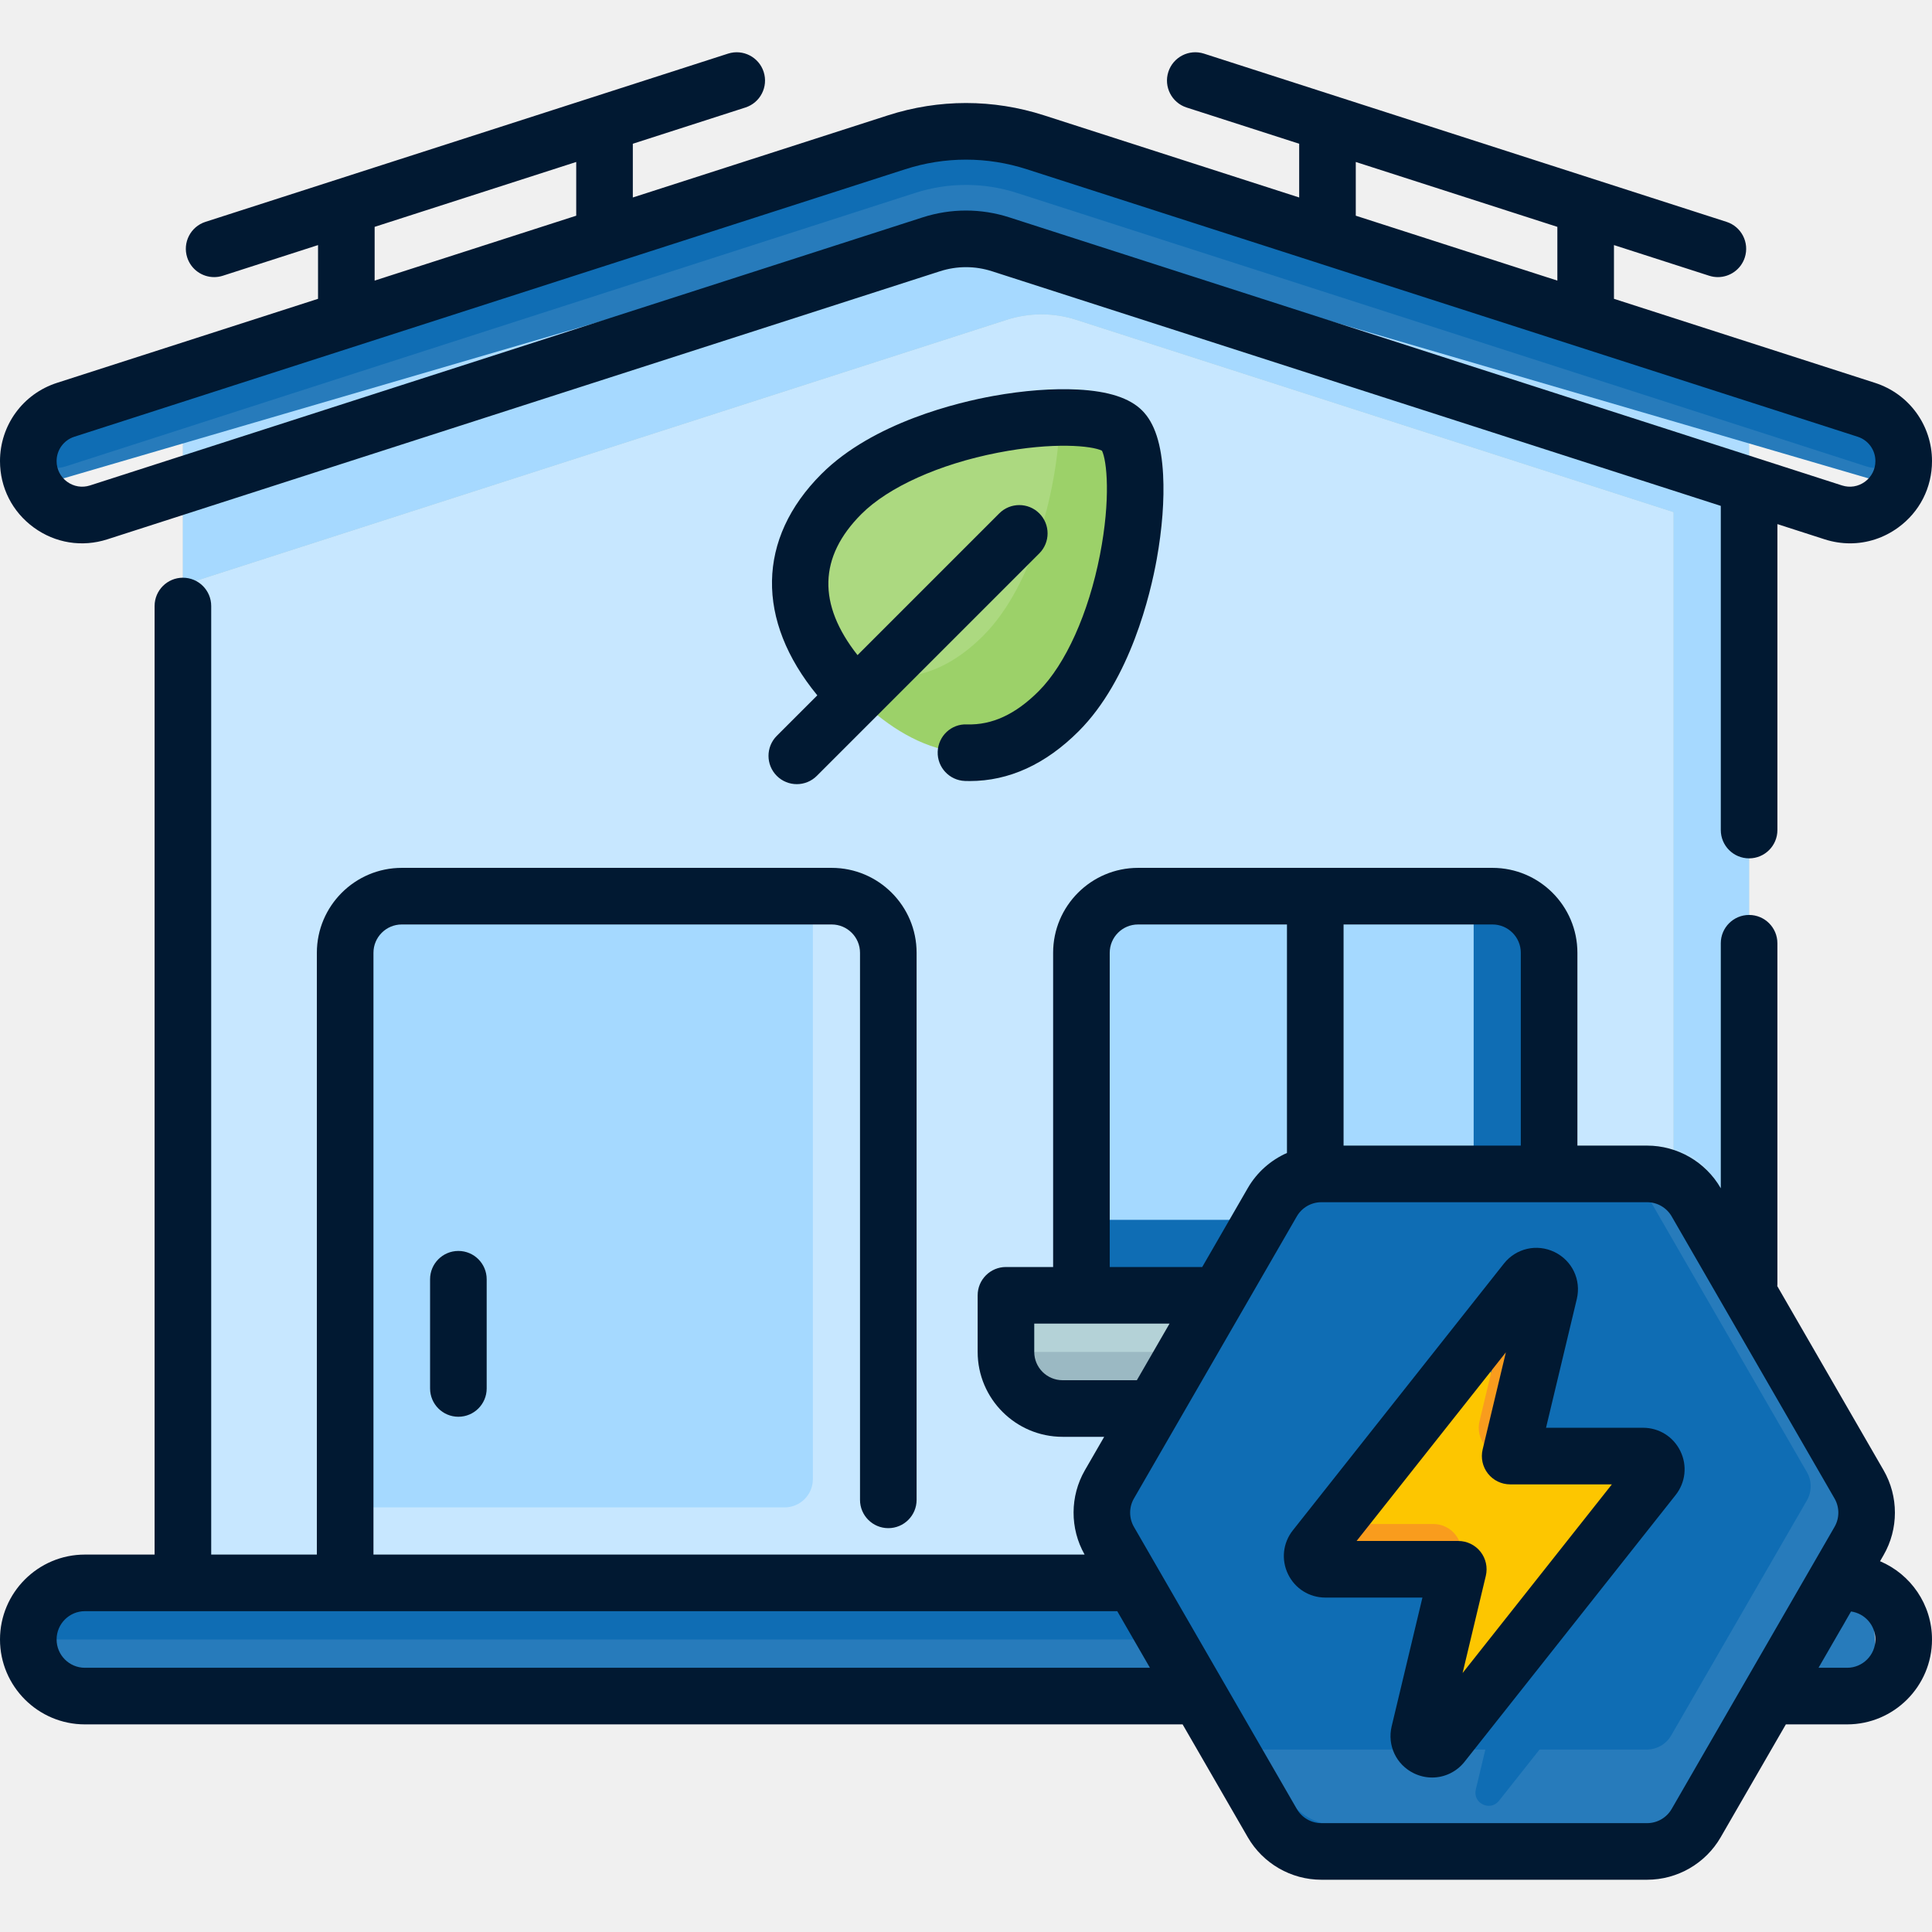
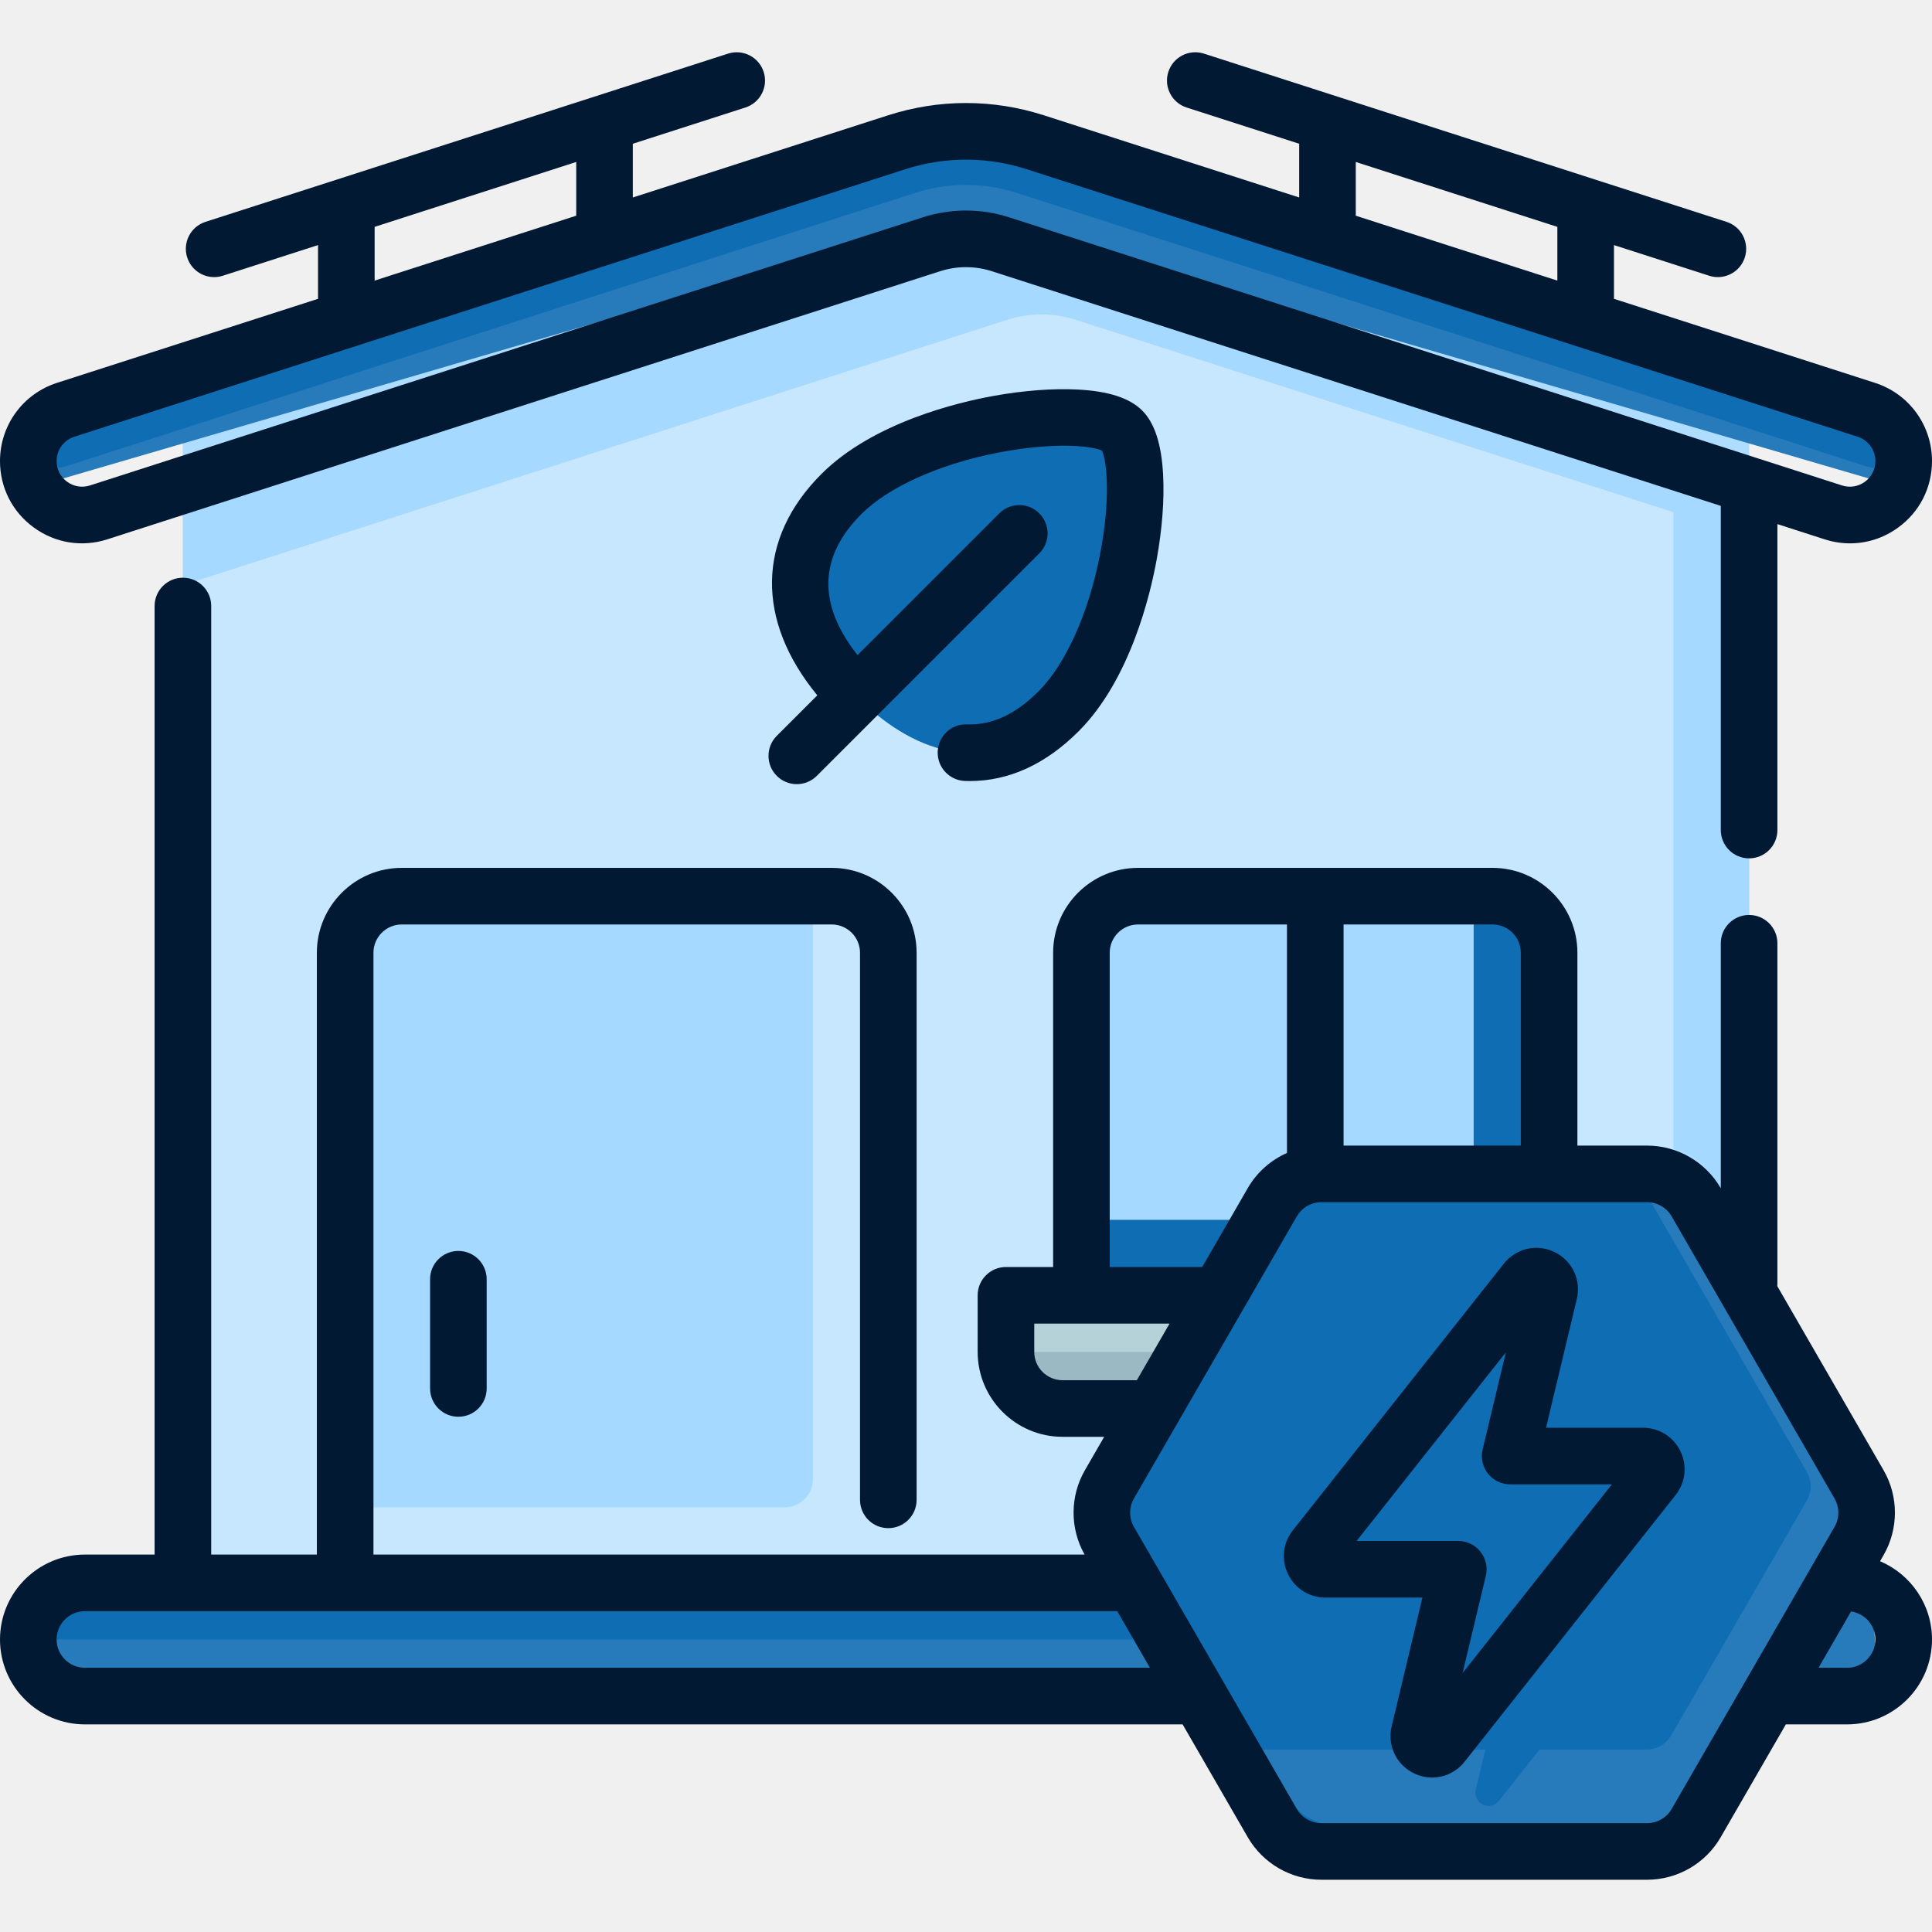
<svg xmlns="http://www.w3.org/2000/svg" width="242" height="242" viewBox="0 0 242 242" fill="none">
  <g clip-path="url(#clip0_1135_3181)">
    <path d="M126.108 35.331L22.91 73.28V198.269L215.337 202.995L213.449 61.212L134.798 35.331C131.973 34.421 128.934 34.421 126.108 35.331Z" fill="#C7E7FF" />
    <path d="M121.32 26.566L22.91 54.946V73.278L126.108 40.056C128.933 39.147 131.973 39.147 134.798 40.056L209.636 64.149V202.994L219.089 198.268V54.946L121.32 26.566Z" fill="#B4D2D7" />
    <path d="M121.32 26.566L22.91 54.946V73.278L126.108 40.056C128.933 39.147 131.973 39.147 134.798 40.056L209.636 64.149V202.994L219.089 198.268V54.946L121.32 26.566Z" fill="#A6D9FF" />
    <path d="M101.819 112.252H50.328C46.413 112.252 43.238 115.426 43.238 119.342V188.815L106.546 193.541L101.819 112.252Z" fill="#A5D9FF" />
    <path d="M104.183 112.252H101.82V185.27C101.82 187.228 100.233 188.815 98.275 188.815H43.238V198.268L77.255 202.994L111.272 198.268V119.342C111.273 115.426 108.099 112.252 104.183 112.252Z" fill="#C7E7FF" />
    <path d="M233.776 51.331L129.692 17.823C124.041 16.004 117.962 16.004 112.311 17.823L8.227 51.331C5.95 52.064 4.272 53.93 3.733 56.185C3.144 59.542 6.267 60.47 8.178 59.854L119.916 27.191C120.622 26.964 121.382 26.964 122.088 27.191L233.826 59.854C235.737 60.47 237.748 59.625 238.271 56.185C237.732 53.93 236.054 52.065 233.776 51.331Z" fill="#0F6DB4" />
    <path d="M233.826 58.437L127.358 24.161C123.225 22.831 118.779 22.831 114.646 24.161L8.178 58.437C6.267 59.052 4.324 57.961 3.733 56.185C3.612 56.692 3.547 57.218 3.547 57.755C3.547 62.332 8.007 65.582 12.364 64.179L116.657 30.604C119.482 29.694 122.522 29.694 125.348 30.604L229.641 64.179C233.998 65.582 238.458 62.332 238.458 57.755C238.458 57.218 238.393 56.691 238.272 56.185C237.68 57.961 235.737 59.052 233.826 58.437Z" fill="white" fill-opacity="0.1" />
    <path d="M235.383 213.875L234.391 198.041H10.958C6.994 198.041 3.781 203.424 3.781 210.063L235.383 213.875Z" fill="#0F6DB4" />
    <path d="M231.367 198.269V201.813C231.367 203.771 229.78 205.358 227.822 205.358H3.547C3.547 209.274 6.721 212.448 10.637 212.448H231.367C235.283 212.448 238.457 209.274 238.457 205.358C238.457 201.443 235.283 198.269 231.367 198.269Z" fill="white" fill-opacity="0.1" />
    <path d="M184.589 112.252H142.551C138.635 112.252 135.461 115.426 135.461 119.342V152.795L186.827 157.032C188.785 157.032 190.372 155.445 190.372 153.487L184.589 112.252Z" fill="#A5D9FF" />
    <path d="M186.952 112.252H184.589V149.251C184.589 151.208 183.002 152.795 181.044 152.795H135.461V162.249L169.409 168.419C169.405 168.351 194.042 162.249 194.042 162.249V119.342C194.042 115.426 190.868 112.252 186.952 112.252Z" fill="#0F6DB4" />
    <path d="M200.715 169.34L196.405 162.25H126.008V169.34L197.17 172.885C199.128 172.885 200.715 171.298 200.715 169.34Z" fill="#B4D2D7" />
    <path d="M203.495 162.25H196.405V165.795C196.405 167.753 194.818 169.34 192.86 169.34H126.008C126.008 173.255 129.182 176.43 133.098 176.43H196.405C200.321 176.43 203.495 173.255 203.495 169.34V162.25Z" fill="#9BB9C3" />
-     <path d="M127.684 83.786C134.029 77.441 138.329 61.599 132.742 52.299C124.344 52.419 111.749 55.536 105.404 61.88C98.431 68.853 99.349 76.055 103.055 81.985C109.323 89.099 120.711 90.758 127.684 83.786Z" fill="#ACD980" />
-     <path d="M140.563 53.925C139.431 52.792 136.506 52.244 132.737 52.298C132.617 60.695 129.501 73.291 123.156 79.635C116.183 86.608 108.981 85.69 103.051 81.984C104.231 83.873 105.692 85.633 107.273 87.215C113.822 93.764 123.416 98.282 132.609 89.089C141.801 79.896 144.218 57.58 140.563 53.925Z" fill="#9CD169" />
+     <path d="M127.684 83.786C134.029 77.441 138.329 61.599 132.742 52.299C124.344 52.419 111.749 55.536 105.404 61.88C98.431 68.853 99.349 76.055 103.055 81.985C109.323 89.099 120.711 90.758 127.684 83.786Z" fill="#0F6DB4" />
+     <path d="M140.563 53.925C139.431 52.792 136.506 52.244 132.737 52.298C132.617 60.695 129.501 73.291 123.156 79.635C116.183 86.608 108.981 85.69 103.051 81.984C104.231 83.873 105.692 85.633 107.273 87.215C113.822 93.764 123.416 98.282 132.609 89.089C141.801 79.896 144.218 57.58 140.563 53.925Z" fill="#0F6DB4" />
    <path d="M212.782 232.235L234.785 195.093C235.482 193.911 235.517 192.434 234.878 191.22L205.464 146.076L168.087 145.185C165.416 145.122 162.913 146.539 161.521 148.903L139.087 187C137.694 189.364 137.624 192.316 138.902 194.745L156.053 227.327L209.499 234.094C210.834 234.126 212.085 233.417 212.782 232.235Z" fill="#0F6DB4" />
    <path d="M234.759 182.623L214.354 147.279C213.087 145.086 210.747 143.734 208.214 143.734H202.854L226.33 184.395C226.963 185.492 226.963 186.843 226.33 187.94L209.335 217.375C208.702 218.472 207.532 219.148 206.265 219.148H157.852L161.263 225.056C162.529 227.249 164.87 228.601 167.403 228.601H208.214C210.747 228.601 213.087 227.249 214.353 225.056L234.759 189.712C236.026 187.519 236.026 184.816 234.759 182.623Z" fill="white" fill-opacity="0.1" />
    <path d="M212.9 189.476H196.255L201.153 168.981C201.565 167.258 199.346 166.181 198.247 167.57L171.813 200.975C170.955 202.06 171.728 203.656 173.111 203.656H189.756L184.858 224.15C184.446 225.874 186.665 226.951 187.764 225.561L214.197 192.157C215.055 191.072 214.283 189.476 212.9 189.476Z" fill="#0F6DB4" />
-     <path d="M199.068 182.385H189.165L185.726 167.342L167.09 190.892L182.666 196.564L180.423 205.947L193.626 196.564L199.068 182.385Z" fill="#FDC600" />
-     <path d="M188.767 182.382L191.32 182.386L196.218 161.891C196.63 160.168 194.411 159.091 193.312 160.481L187.881 167.344L185.326 178.011C184.792 180.237 186.478 182.378 188.767 182.382Z" fill="#F99C1D" />
-     <path d="M179.53 190.894H167.09L164.723 193.885C163.865 194.969 164.638 196.565 166.021 196.565H182.666L182.977 195.262C183.51 193.034 181.821 190.894 179.53 190.894Z" fill="#F99C1D" />
-     <path d="M205.811 182.386H199.07L180.424 205.948L177.769 217.06C177.357 218.783 179.576 219.86 180.675 218.471L207.109 185.066C207.967 183.982 207.194 182.386 205.811 182.386Z" fill="#FDC600" />
+     <path d="M199.068 182.385H189.165L185.726 167.342L167.09 190.892L182.666 196.564L180.423 205.947L193.626 196.564L199.068 182.385Z" fill="#0F6DB4" />
+     <path d="M188.767 182.382L191.32 182.386L196.218 161.891C196.63 160.168 194.411 159.091 193.312 160.481L187.881 167.344L185.326 178.011C184.792 180.237 186.478 182.378 188.767 182.382Z" fill="#0F6DB4" />
+     <path d="M179.53 190.894H167.09L164.723 193.885C163.865 194.969 164.638 196.565 166.021 196.565H182.666L182.977 195.262C183.51 193.034 181.821 190.894 179.53 190.894Z" fill="#0F6DB4" />
+     <path d="M205.811 182.386H199.07L180.424 205.948L177.769 217.06C177.357 218.783 179.576 219.86 180.675 218.471L207.109 185.066C207.967 183.982 207.194 182.386 205.811 182.386Z" fill="#0F6DB4" />
    <path d="M235.492 195.558L235.934 194.793C237.828 191.513 237.827 187.438 235.934 184.158L222.622 161.101C222.628 161.02 222.634 160.939 222.634 160.855V118.151C222.634 116.193 221.047 114.606 219.089 114.606C217.132 114.606 215.544 116.193 215.544 118.151V148.842L215.528 148.814C213.635 145.535 210.106 143.497 206.319 143.497H197.584V119.342C197.584 113.479 192.813 108.708 186.949 108.708H142.548C136.684 108.708 131.913 113.479 131.913 119.342V158.704H126.005C124.047 158.704 122.46 160.291 122.46 162.249V169.339C122.46 175.203 127.231 179.974 133.095 179.974H138.309L135.893 184.158C134.013 187.415 134.002 191.455 135.856 194.724H46.779V119.343C46.779 117.388 48.37 115.798 50.324 115.798H104.179C106.133 115.798 107.724 117.388 107.724 119.343V187.871C107.724 189.829 109.311 191.415 111.268 191.415C113.226 191.415 114.813 189.829 114.813 187.871V119.343C114.813 113.479 110.043 108.708 104.179 108.708H50.324C44.46 108.708 39.689 113.479 39.689 119.343V194.724H26.455V75.908C26.455 73.95 24.868 72.363 22.91 72.363C20.952 72.363 19.365 73.95 19.365 75.908V194.724H10.635C4.771 194.724 0 199.495 0 205.359C0 211.223 4.771 215.994 10.635 215.994H148.133L156.298 230.136C158.192 233.416 161.721 235.454 165.508 235.454H206.319C210.106 235.454 213.635 233.416 215.528 230.136L223.694 215.994H231.365C237.229 215.994 242 211.223 242 205.359C242 200.958 239.312 197.173 235.492 195.558ZM190.494 119.343V143.498H168.294V115.798H186.949C188.904 115.798 190.494 117.388 190.494 119.343ZM139.003 119.343C139.003 117.388 140.593 115.798 142.547 115.798H161.203V144.418C159.176 145.318 157.439 146.839 156.298 148.815L150.588 158.705H139.003L139.003 119.343ZM133.094 172.884C131.139 172.884 129.549 171.294 129.549 169.34V165.795H146.495L142.401 172.884H133.094ZM10.635 208.904C8.68 208.904 7.09 207.314 7.09 205.359C7.09 203.404 8.68 201.814 10.635 201.814H139.934C139.938 201.814 139.942 201.813 139.946 201.813L144.04 208.904H10.635ZM209.389 226.591C208.758 227.685 207.581 228.364 206.319 228.364H165.508C164.246 228.364 163.069 227.684 162.438 226.591L142.033 191.249C141.402 190.155 141.402 188.797 142.033 187.704L162.438 152.36C163.069 151.268 164.246 150.588 165.508 150.588H206.319C207.582 150.588 208.758 151.267 209.389 152.36L229.795 187.704C230.426 188.797 230.426 190.155 229.795 191.249L209.389 226.591ZM231.365 208.904H227.787L231.858 201.852C233.58 202.094 234.91 203.572 234.91 205.359C234.91 207.314 233.32 208.904 231.365 208.904Z" fill="#011932" />
    <path d="M4.232 66.074C6.921 68.034 10.28 68.575 13.448 67.554L117.741 33.978C119.873 33.293 122.127 33.293 124.259 33.978L215.545 63.367V103.972C215.545 105.93 217.132 107.517 219.09 107.517C221.048 107.517 222.635 105.93 222.635 103.972V65.649L228.552 67.555C229.604 67.893 230.676 68.059 231.738 68.059C233.876 68.059 235.972 67.384 237.768 66.075C240.458 64.115 242 61.083 242 57.755C242 53.27 239.131 49.332 234.861 47.957L202.163 37.43V30.699L214.091 34.539C214.452 34.654 214.818 34.71 215.178 34.71C216.676 34.71 218.068 33.753 218.552 32.25C219.152 30.387 218.127 28.389 216.263 27.789L150.806 6.717C148.942 6.119 146.946 7.141 146.345 9.005C145.745 10.868 146.77 12.866 148.633 13.466L162.734 18.005V24.736L130.777 14.448C124.381 12.39 117.62 12.39 111.224 14.448L79.267 24.736V18.005L93.368 13.466C95.231 12.866 96.255 10.869 95.656 9.005C95.056 7.142 93.059 6.119 91.195 6.717L25.737 27.789C23.873 28.389 22.849 30.386 23.449 32.25C23.933 33.753 25.324 34.71 26.823 34.71C27.183 34.71 27.549 34.654 27.91 34.539L39.837 30.699V37.43L7.139 47.956C2.869 49.331 0 53.27 0 57.755C0 61.083 1.542 64.115 4.232 66.074ZM169.823 20.288L195.073 28.416V35.147L169.823 27.019V20.288ZM46.927 28.416L72.177 20.288V27.019L46.927 35.147V28.416ZM9.312 54.705L113.395 21.197C118.37 19.596 123.629 19.596 128.604 21.197L232.688 54.705C234.017 55.133 234.91 56.359 234.91 57.755C234.91 58.791 234.43 59.734 233.593 60.345C232.755 60.955 231.71 61.123 230.724 60.805L126.432 27.23C124.655 26.657 122.828 26.372 121 26.372C119.173 26.372 117.345 26.657 115.568 27.229L11.276 60.805C10.291 61.123 9.244 60.954 8.407 60.344C7.57 59.734 7.09 58.791 7.09 57.755C7.09 56.359 7.983 55.133 9.312 54.705Z" fill="#011932" />
    <path d="M53.871 160.237V173.916C53.871 175.875 55.458 177.461 57.416 177.461C59.374 177.461 60.961 175.875 60.961 173.916V160.237C60.961 158.279 59.374 156.692 57.416 156.692C55.458 156.692 53.871 158.28 53.871 160.237Z" fill="#011932" />
    <path d="M130.097 86.583C127.194 89.487 124.257 90.837 121.12 90.737C119.152 90.651 117.523 92.201 117.455 94.158C117.387 96.115 118.919 97.755 120.876 97.823C121.076 97.83 121.275 97.833 121.475 97.833C126.385 97.832 130.97 95.736 135.11 91.596C141.598 85.108 144.109 74.374 144.888 70.061C145.575 66.25 145.853 62.592 145.69 59.484C145.488 55.622 144.629 52.983 143.065 51.419C141.5 49.855 138.862 48.996 135 48.794C131.892 48.632 128.235 48.909 124.424 49.596C120.11 50.375 109.376 52.886 102.888 59.374C94.791 67.471 94.656 77.707 102.375 87.096L97.3 92.171C95.916 93.556 95.916 95.8 97.3 97.184C97.992 97.876 98.9 98.222 99.806 98.222C100.714 98.222 101.621 97.876 102.313 97.184L130.181 69.317C131.565 67.932 131.565 65.688 130.181 64.304C128.797 62.92 126.552 62.92 125.168 64.304L107.412 82.059C102.386 75.68 102.545 69.743 107.901 64.387C111.285 61.003 117.665 58.133 124.968 56.708C132.015 55.333 136.796 55.841 138.031 56.454C138.643 57.688 139.151 62.47 137.776 69.516C136.352 76.819 133.481 83.199 130.097 86.583Z" fill="#011932" />
    <path d="M205.808 178.841H193.654L197.508 162.716C198.08 160.324 196.934 157.904 194.722 156.83C192.51 155.756 189.9 156.353 188.374 158.281L161.941 191.685C160.693 193.262 160.462 195.366 161.338 197.176C162.214 198.987 164.007 200.111 166.018 200.111H178.171L174.318 216.237C173.746 218.628 174.892 221.048 177.104 222.122C177.839 222.479 178.619 222.651 179.388 222.651C180.932 222.651 182.433 221.958 183.451 220.672L209.884 187.267C211.132 185.69 211.363 183.586 210.487 181.776C209.611 179.965 207.818 178.841 205.808 178.841ZM183.203 209.561L186.111 197.39C186.363 196.335 186.118 195.222 185.446 194.37C184.774 193.518 183.748 193.021 182.663 193.021H169.925L188.623 169.392L185.714 181.562C185.462 182.617 185.707 183.73 186.379 184.582C187.052 185.434 188.077 185.931 189.162 185.931H201.901L183.203 209.561Z" fill="#011932" />
  </g>
  <defs>
    <clipPath id="clip0_1135_3181">
      <rect width="242" height="242" fill="white" />
    </clipPath>
  </defs>
</svg>
